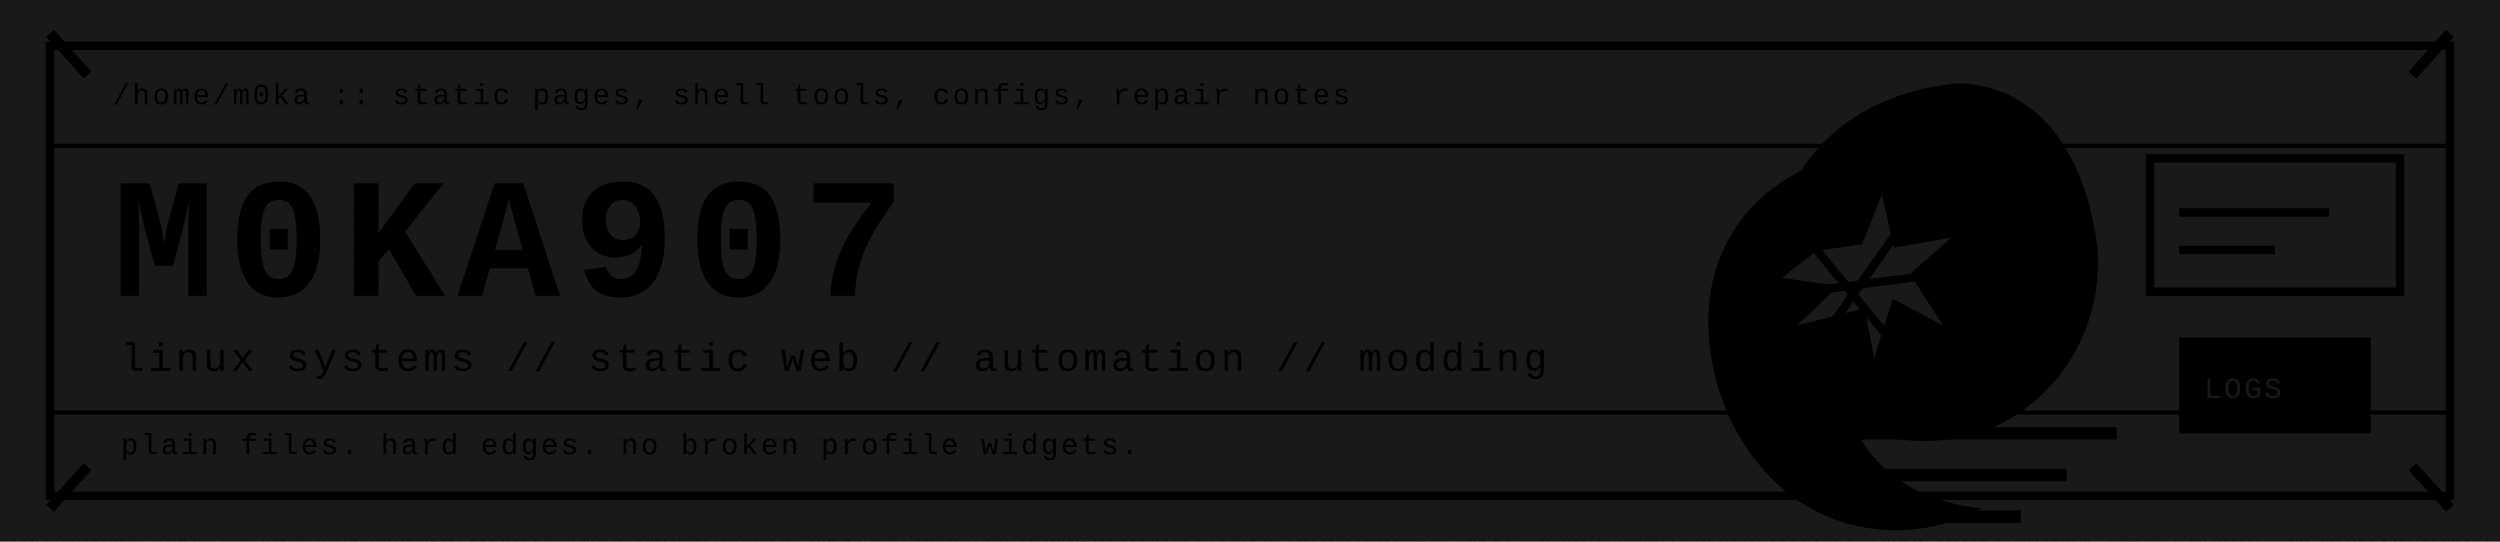
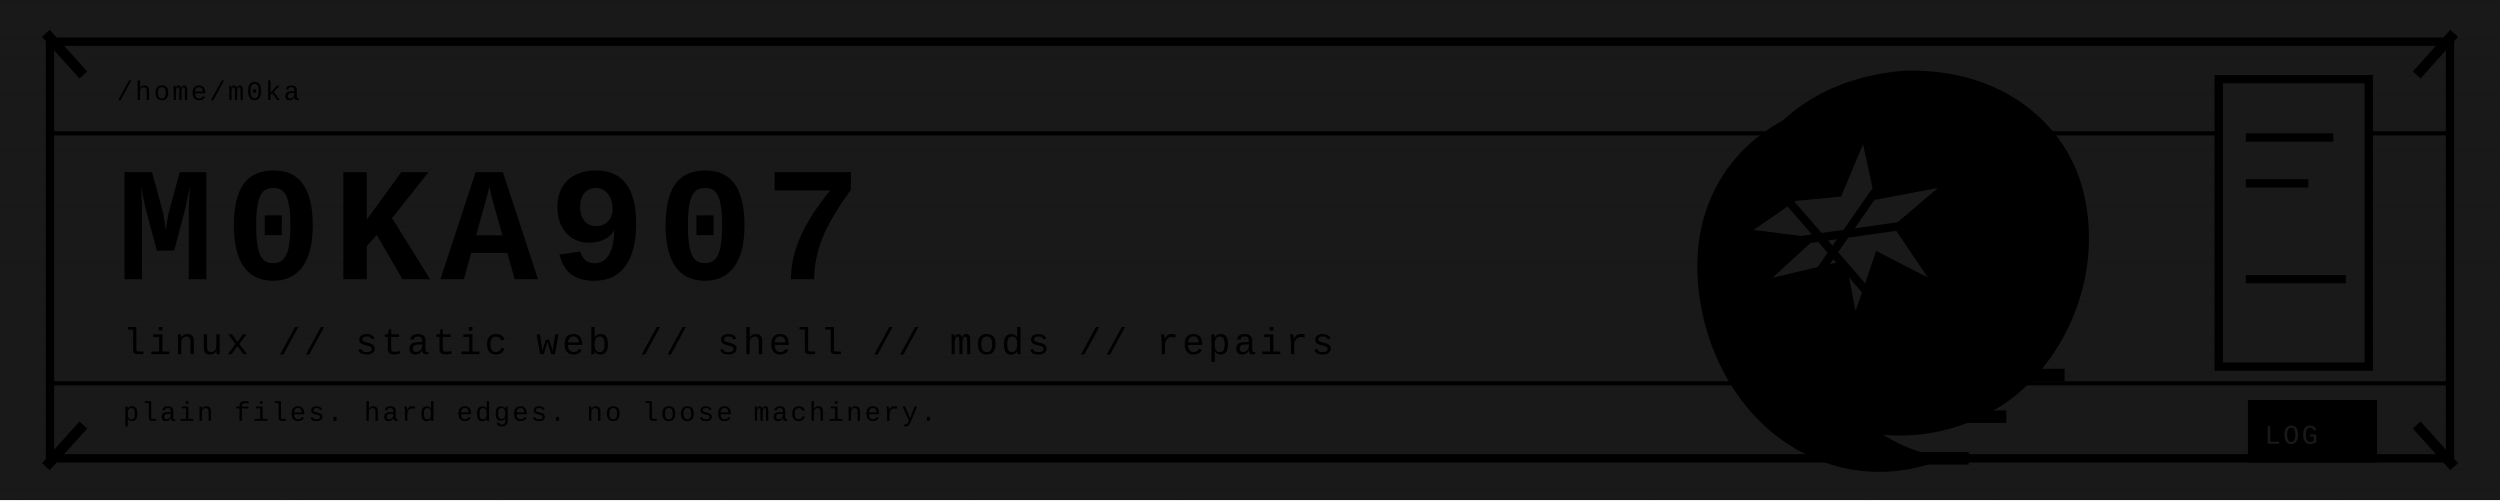
- <svg xmlns="http://www.w3.org/2000/svg" width="1200" height="260" viewBox="0 0 1200 260" role="img" aria-labelledby="title desc">
+ <svg xmlns="http://www.w3.org/2000/svg" width="1200" height="240" viewBox="0 0 1200 240" role="img" aria-labelledby="title desc">
  <defs>
    <filter id="paper">
-       <feTurbulence type="fractalNoise" baseFrequency="0.82" numOctaves="2" stitchTiles="stitch" />
+       <feTurbulence type="fractalNoise" baseFrequency="0.78" numOctaves="2" stitchTiles="stitch" />
      <feColorMatrix type="saturate" values="0" />
      <feComponentTransfer>
-         <feFuncA type="table" tableValues="0 0.08" />
+         <feFuncA type="table" tableValues="0 0.07" />
      </feComponentTransfer>
      <feBlend mode="multiply" in2="SourceGraphic" />
    </filter>
-     <pattern id="scan" width="10" height="10" patternUnits="userSpaceOnUse">
-       <rect width="10" height="10" fill="#fff" />
-       <rect y="0" width="10" height="1" fill="#000" opacity="0.06" />
+     <pattern id="scan" width="9" height="9" patternUnits="userSpaceOnUse">
+       <rect width="9" height="9" fill="#fff" />
+       <rect y="0" width="9" height="1" fill="#000" opacity="0.045" />
    </pattern>
    <style>
      .mono{font-family:ui-monospace,SFMono-Regular,Menlo,Consolas,Liberation Mono,monospace}
-       .big{font-size:82px;font-weight:900;letter-spacing:6px}
-       .small{font-size:19px;letter-spacing:1.8px}
-       .tiny{font-size:14px;letter-spacing:1.2px}
+       .big{font-size:78px;font-weight:900;letter-spacing:5px}
+       .small{font-size:18px;letter-spacing:1.6px}
+       .tiny{font-size:13px;letter-spacing:1.1px}
    </style>
  </defs>
-   <rect width="1200" height="260" fill="#fff" />
-   <rect width="1200" height="260" fill="url(#scan)" />
-   <rect x="24" y="22" width="1152" height="216" fill="none" stroke="#000" stroke-width="4" />
-   <path d="M24 70H1176M24 198H1176" stroke="#000" stroke-width="2" />
-   <g transform="translate(54 50)">
-     <text class="mono tiny" x="0" y="0" fill="#000">/home/m0ka :: static pages, shell tools, configs, repair notes</text>
-     <text class="mono big" x="0" y="92" fill="#000">M0KA907</text>
-     <text class="mono small" x="4" y="128" fill="#000">linux systems // static web // automation // modding</text>
-     <text class="mono tiny" x="4" y="168" fill="#000">plain files. hard edges. no broken profile widgets.</text>
+   <rect width="1200" height="240" fill="#fff" />
+   <rect width="1200" height="240" fill="url(#scan)" />
+   <rect x="24" y="20" width="1152" height="200" fill="none" stroke="#000" stroke-width="4" />
+   <path d="M24 64H1176M24 184H1176" stroke="#000" stroke-width="2" />
+   <g transform="translate(56 48)">
+     <text class="mono tiny" x="0" y="0" fill="#000">/home/m0ka</text>
+     <text class="mono big" x="0" y="86" fill="#000">M0KA907</text>
+     <text class="mono small" x="3" y="122" fill="#000">linux // static web // shell // mods // repairs</text>
+     <text class="mono tiny" x="3" y="154" fill="#000">plain files. hard edges. no loose machinery.</text>
  </g>
-   <g transform="translate(820 40)">
-     <path d="M120 0c-45 4-80 30-89 76-5 26 2 58 22 77 23 22 62 24 90 9 34-19 50-58 42-94C178 31 157 1 120 0z" fill="#000" />
-     <path d="M82 32c-50 4-82 38-82 82 0 34 16 68 44 87 28 18 62 17 87 3-37-4-58-24-66-52-8-28-2-62 17-120z" fill="#000" />
-     <path d="M51 78l-22 17 28 4-23 22 39-10 6 31 11-35 30 16-20-31 25-22-34 6-7-31-12 30z" fill="#fff" stroke="#000" stroke-width="5" />
-     <path d="M52 80l36 44M93 68L48 132M39 101l76-10" stroke="#000" stroke-width="4" />
-     <path d="M20 168h176M46 188h126M72 208h78" stroke="#000" stroke-width="6" />
-     <rect x="212" y="36" width="120" height="64" fill="#fff" stroke="#000" stroke-width="4" />
-     <path d="M226 62h72M226 80h46" stroke="#000" stroke-width="4" />
-     <rect x="226" y="122" width="92" height="46" fill="#000" />
-     <text class="mono tiny" x="238" y="151" fill="#fff">LOGS</text>
+   <g transform="translate(815 22)">
+     <rect x="250" y="16" width="72" height="138" fill="#fff" stroke="#000" stroke-width="4" />
+     <path d="M263 44h42M263 66h30M263 112h48" stroke="#000" stroke-width="4" />
+     <rect x="264" y="170" width="62" height="30" fill="#000" />
+     <text class="mono tiny" x="272" y="191" fill="#fff">LOG</text>
+     <path d="M98 12c-44 4-75 30-82 72-5 32 7 68 34 88 29 22 72 19 101-3 29-23 43-63 34-99-8-33-40-60-87-58z" fill="#000" />
+     <path d="M54 30C17 43-3 75 0 113c2 30 17 61 43 78 24 16 52 17 76 7-34-6-55-28-61-58-6-31 1-70 23-117-8 1-17 3-27 7z" fill="#000" />
+     <path d="M46 72l-26 18 31 4-24 22 42-10 6 31 12-35 31 16-21-31 27-23-37 7-7-32-13 31z" fill="#fff" stroke="#000" stroke-width="5" />
+     <path d="M43 74l45 52M92 60L42 132M30 96l92-13" stroke="#000" stroke-width="4" />
+     <path d="M28 158h148M52 178h96M78 198h52" stroke="#000" stroke-width="6" />
  </g>
-   <path d="M42 36l-18-20M1158 36l18-20M42 224l-18 20M1158 224l18 20" stroke="#000" stroke-width="5" />
-   <rect width="1200" height="260" filter="url(#paper)" opacity="0.9" />
+   <path d="M40 36l-18-20M1160 36l18-20M40 204l-18 20M1160 204l18 20" stroke="#000" stroke-width="5" />
+   <rect width="1200" height="240" filter="url(#paper)" opacity="0.9" />
</svg>
